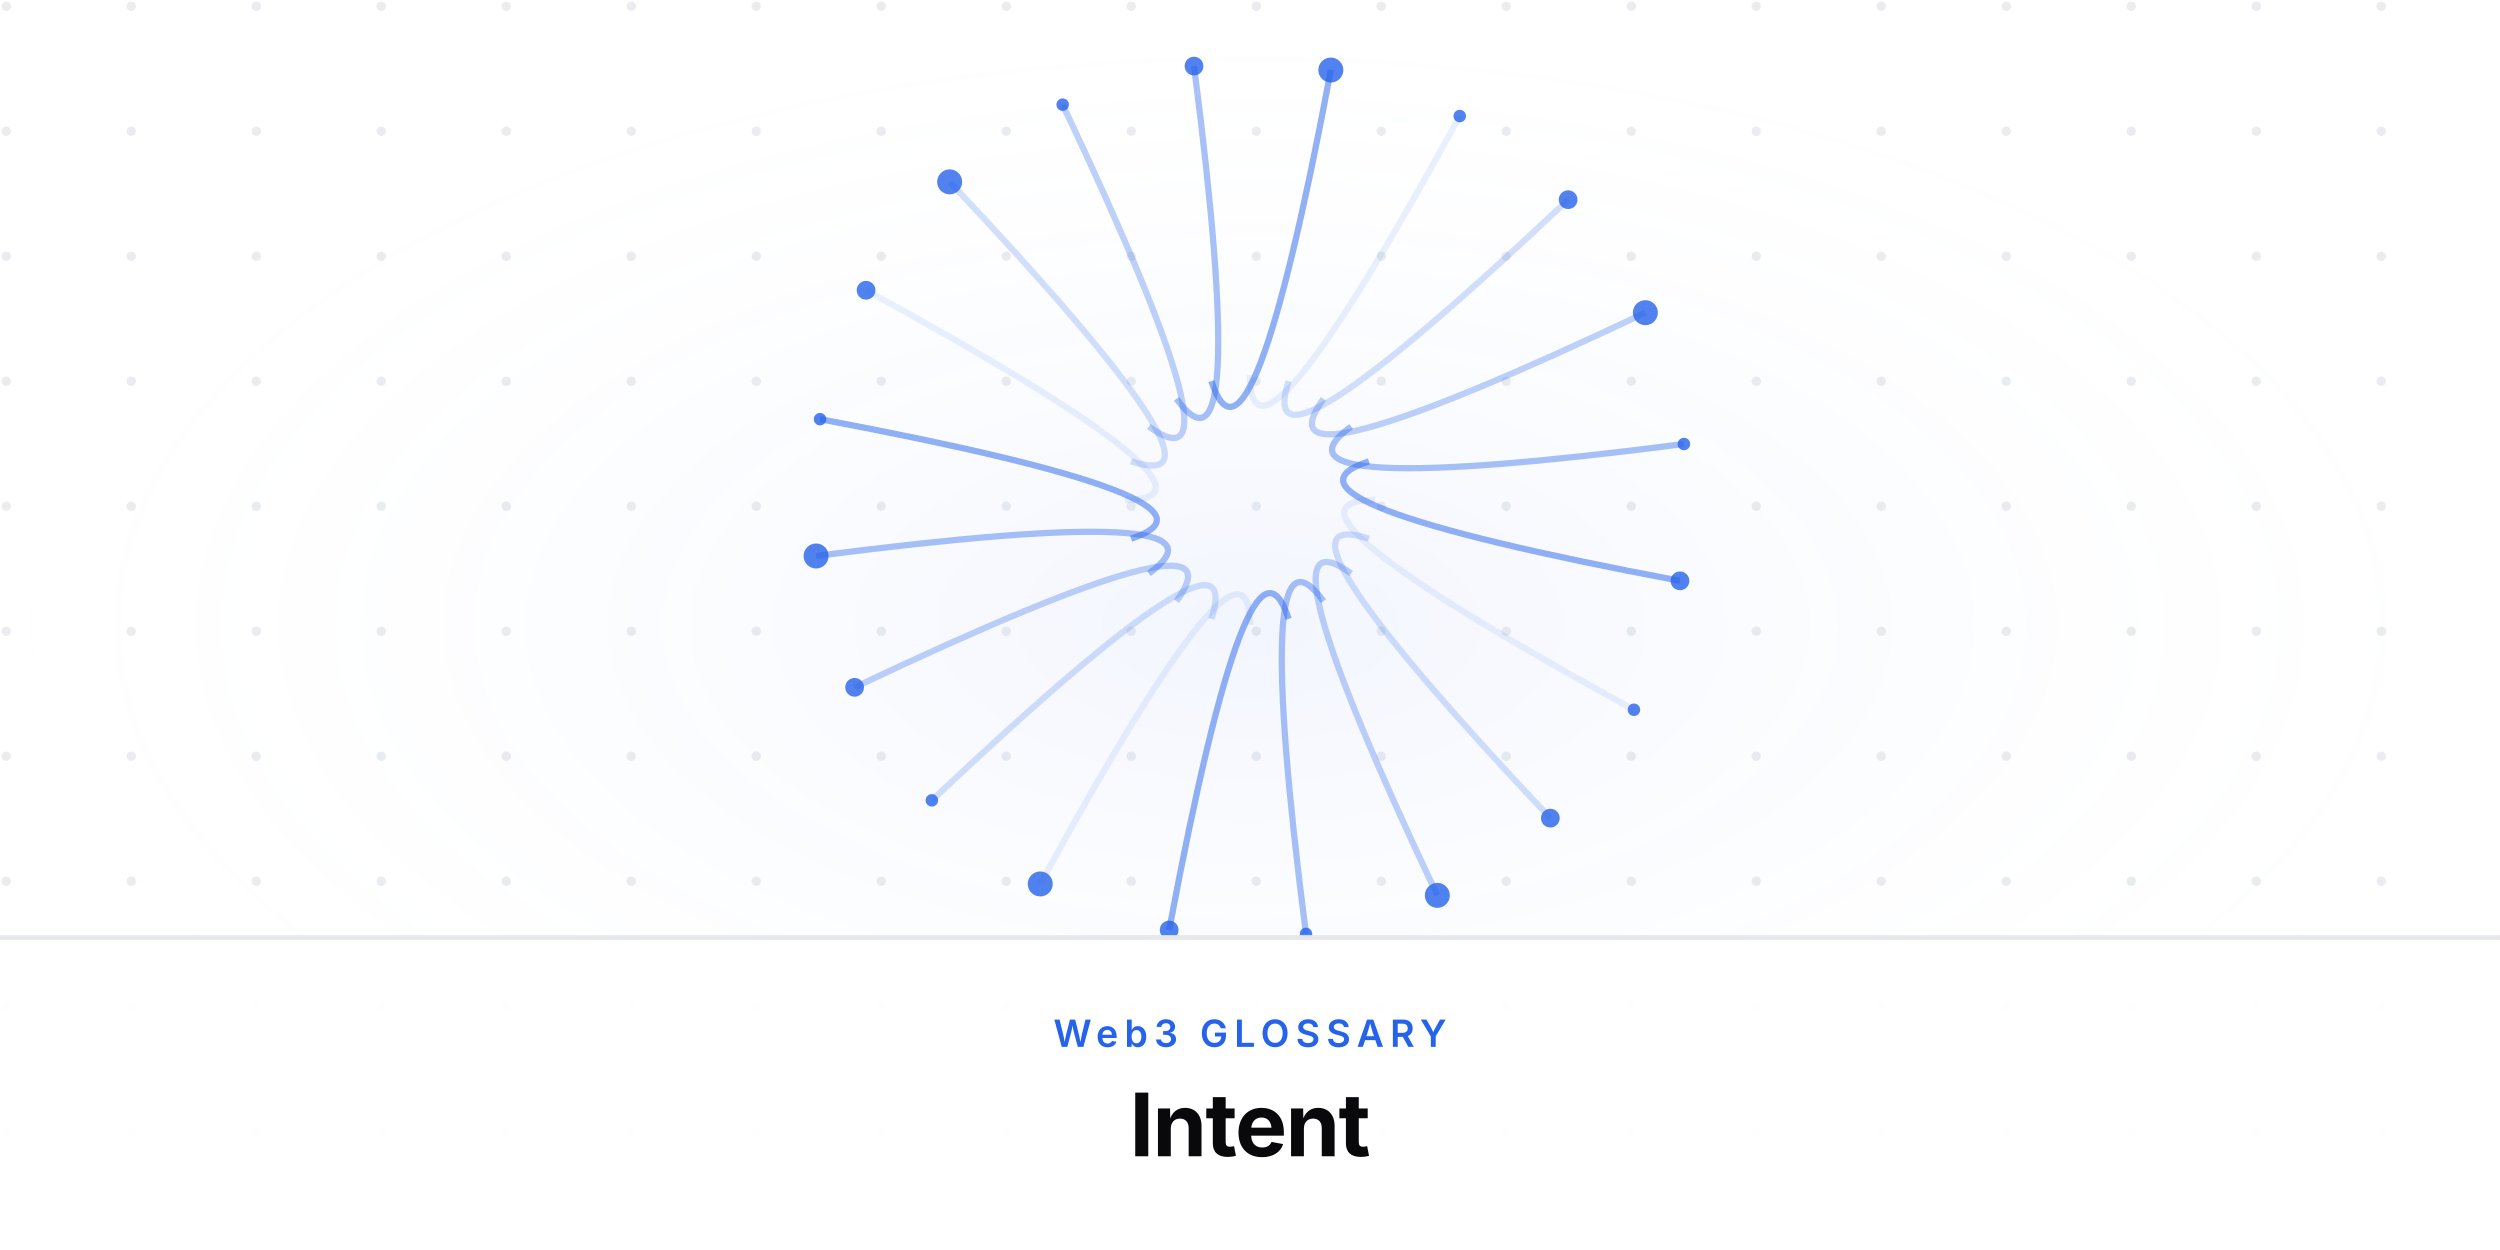
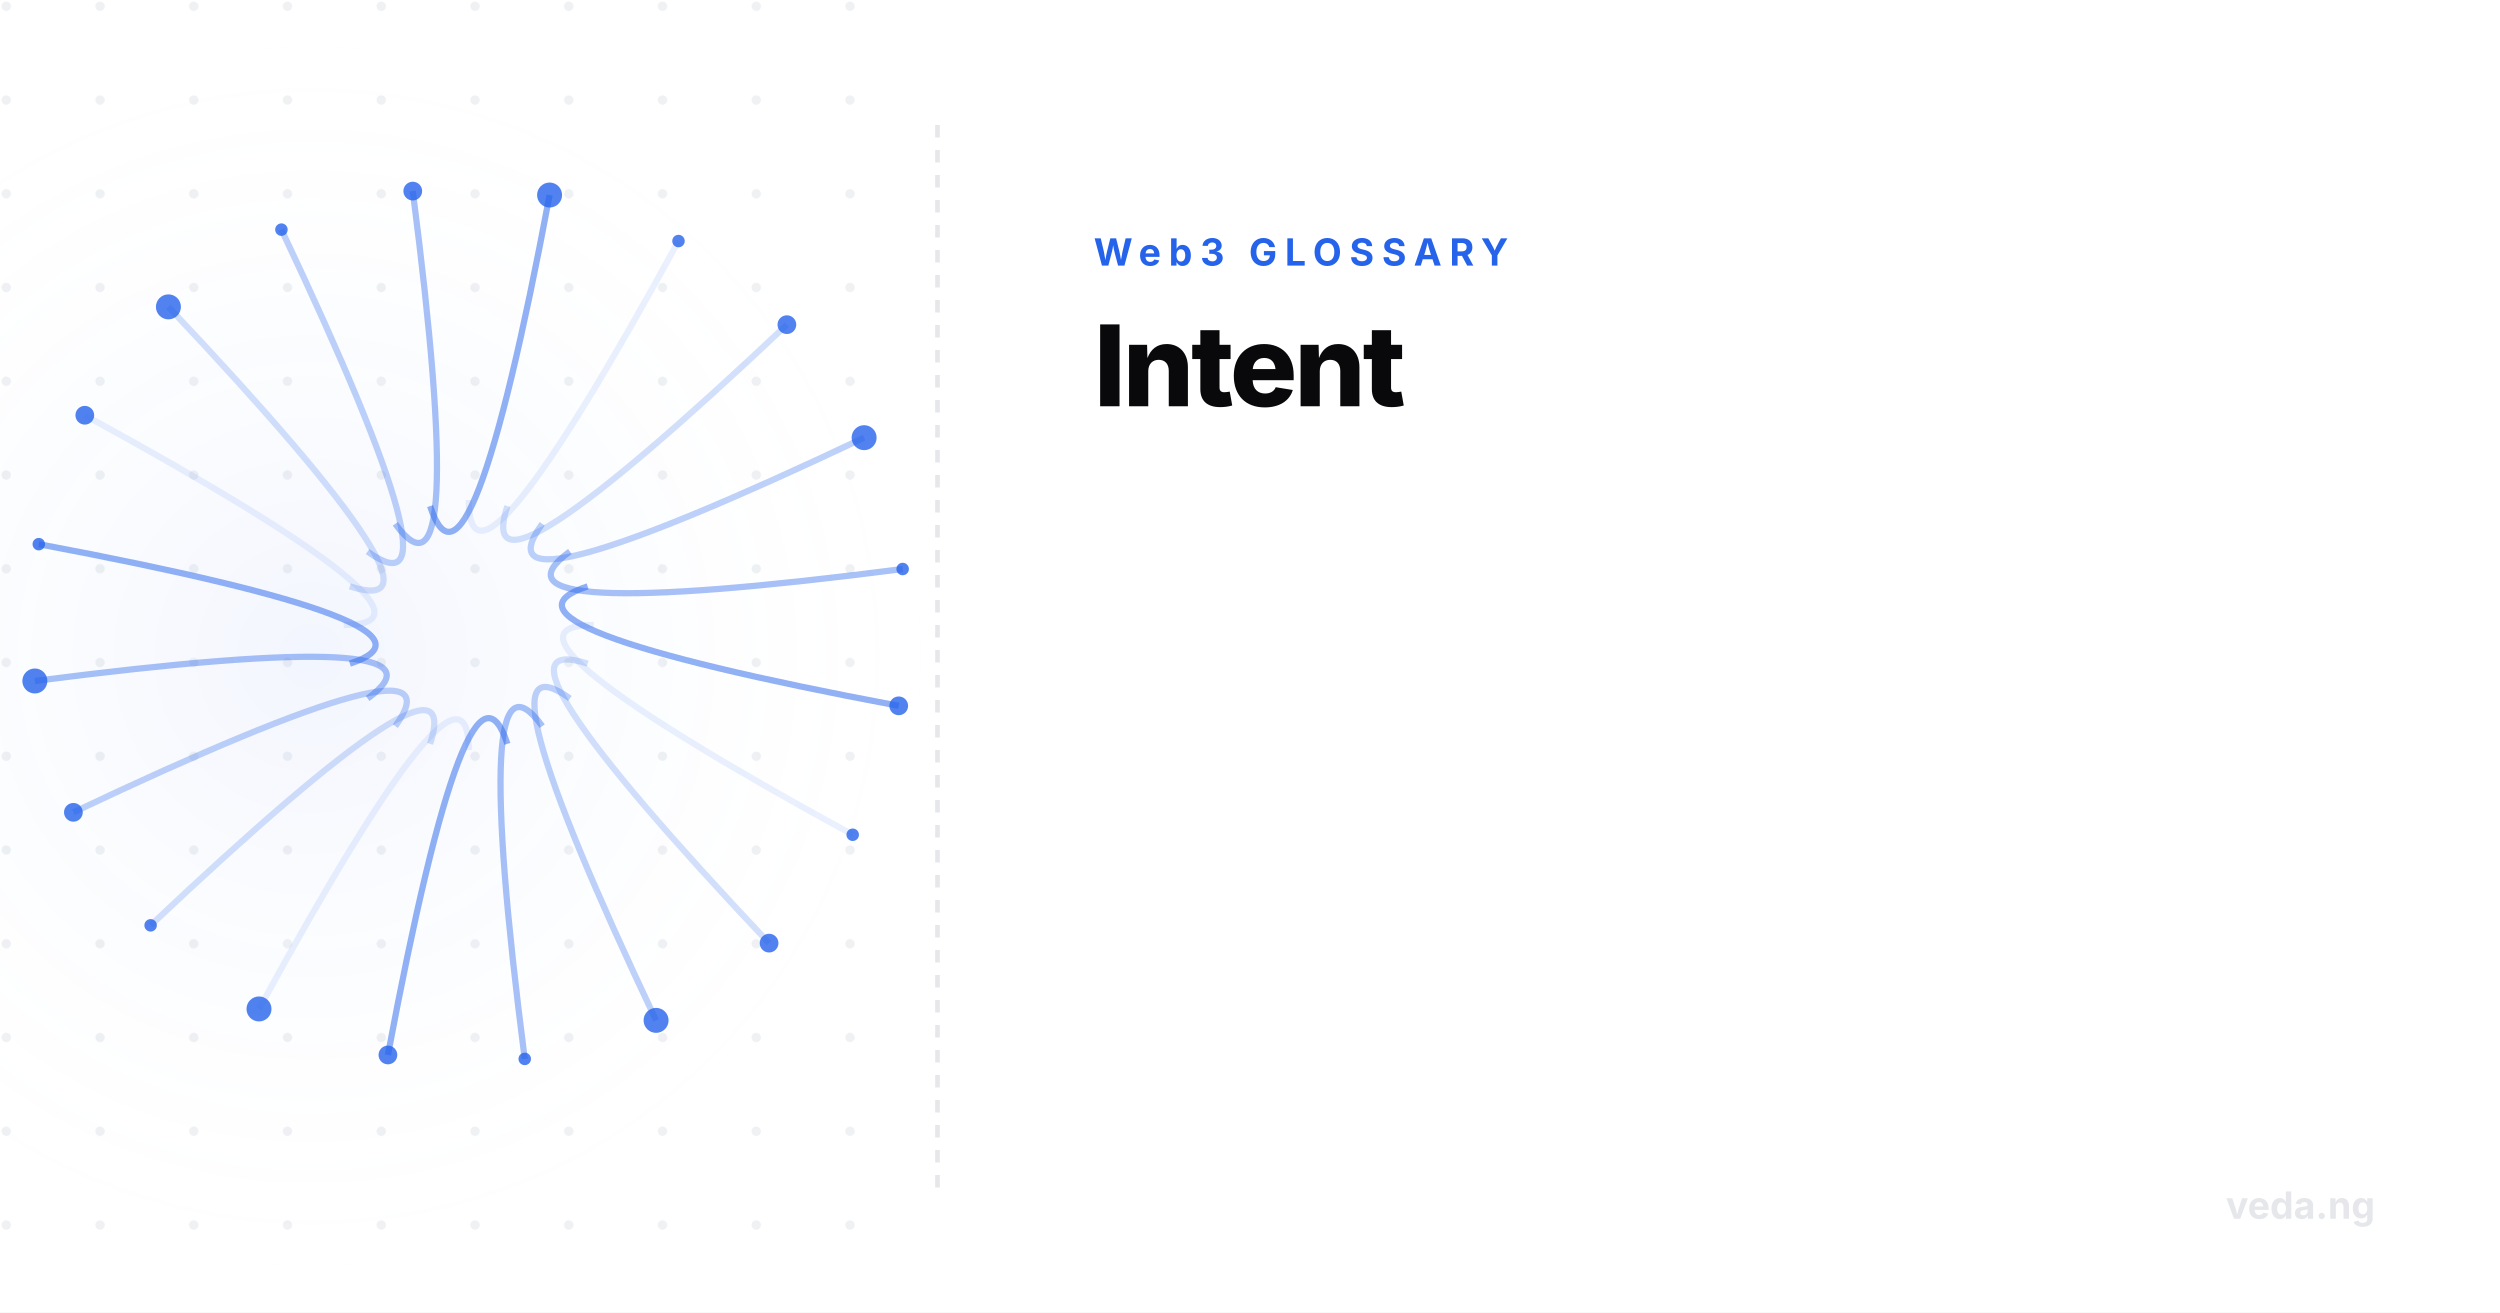
- <svg xmlns="http://www.w3.org/2000/svg" viewBox="0 0 800 400" width="800" height="400">
+ <svg xmlns="http://www.w3.org/2000/svg" viewBox="0 0 800 420" width="800" height="420">
  <defs>
    <radialGradient id="glow" cx="50%" cy="50%" r="50%">
      <stop offset="0%" stop-color="rgba(37,99,235,0.06)" />
      <stop offset="100%" stop-color="#ffffff" stop-opacity="0" />
    </radialGradient>
-     <pattern id="grid" width="40" height="40" patternUnits="userSpaceOnUse">
-       <circle cx="2" cy="2" r="1.5" fill="#e5e7eb" opacity="0.8" />
+     <pattern id="grid" width="30" height="30" patternUnits="userSpaceOnUse">
+       <circle cx="2" cy="2" r="1.5" fill="#e5e7eb" opacity="0.6" />
    </pattern>
  </defs>
-   <rect width="800" height="400" fill="#ffffff" />
-   <rect width="800" height="400" fill="url(#grid)" />
-   <rect x="0" y="0" width="800" height="400" fill="url(#glow)" />
-   <g transform="translate(0, -20)">
+   <rect width="800" height="420" fill="#ffffff" />
+   <rect x="0" y="0" width="300" height="420" fill="url(#grid)" />
+   <rect x="-100" y="10" width="400" height="400" fill="url(#glow)" />
+   <line x1="300" y1="40" x2="300" y2="380" stroke="#e5e7eb" stroke-width="1.5" stroke-dasharray="4 4" />
+   <g transform="translate(-250, 20)">
    <path d="M 440 180 Q 400 180 522.862 247.12" fill="none" stroke="#2563eb" stroke-width="2" opacity="0.1" />
    <circle cx="522.862" cy="247.12" r="2" fill="#2563eb" opacity="0.8" />
    <path d="M 438.042 192.361 Q 400 180 496.107 281.801" fill="none" stroke="#2563eb" stroke-width="2" opacity="0.2" />
    <circle cx="496.107" cy="281.801" r="3" fill="#2563eb" opacity="0.8" />
    <path d="M 432.361 203.511 Q 400 180 459.945 306.517" fill="none" stroke="#2563eb" stroke-width="2" opacity="0.3" />
    <circle cx="459.945" cy="306.517" r="4" fill="#2563eb" opacity="0.8" />
    <path d="M 423.511 212.361 Q 400 180 417.915 318.849" fill="none" stroke="#2563eb" stroke-width="2" opacity="0.4" />
    <circle cx="417.915" cy="318.849" r="2" fill="#2563eb" opacity="0.8" />
    <path d="M 412.361 218.042 Q 400 180 374.132 317.589" fill="none" stroke="#2563eb" stroke-width="2" opacity="0.5" />
    <circle cx="374.132" cy="317.589" r="3" fill="#2563eb" opacity="0.8" />
    <path d="M 400 220 Q 400 180 332.88 302.862" fill="none" stroke="#2563eb" stroke-width="2" opacity="0.1" />
    <circle cx="332.88" cy="302.862" r="4" fill="#2563eb" opacity="0.8" />
    <path d="M 387.639 218.042 Q 400 180 298.199 276.107" fill="none" stroke="#2563eb" stroke-width="2" opacity="0.2" />
    <circle cx="298.199" cy="276.107" r="2" fill="#2563eb" opacity="0.8" />
    <path d="M 376.489 212.361 Q 400 180 273.483 239.945" fill="none" stroke="#2563eb" stroke-width="2" opacity="0.3" />
    <circle cx="273.483" cy="239.945" r="3" fill="#2563eb" opacity="0.8" />
    <path d="M 367.639 203.511 Q 400 180 261.151 197.915" fill="none" stroke="#2563eb" stroke-width="2" opacity="0.4" />
    <circle cx="261.151" cy="197.915" r="4" fill="#2563eb" opacity="0.8" />
    <path d="M 361.958 192.361 Q 400 180 262.411 154.132" fill="none" stroke="#2563eb" stroke-width="2" opacity="0.5" />
    <circle cx="262.411" cy="154.132" r="2" fill="#2563eb" opacity="0.8" />
    <path d="M 360 180 Q 400 180 277.138 112.88" fill="none" stroke="#2563eb" stroke-width="2" opacity="0.1" />
    <circle cx="277.138" cy="112.88" r="3" fill="#2563eb" opacity="0.8" />
    <path d="M 361.958 167.639 Q 400 180 303.893 78.199" fill="none" stroke="#2563eb" stroke-width="2" opacity="0.2" />
    <circle cx="303.893" cy="78.199" r="4" fill="#2563eb" opacity="0.8" />
    <path d="M 367.639 156.489 Q 400 180 340.055 53.483" fill="none" stroke="#2563eb" stroke-width="2" opacity="0.3" />
    <circle cx="340.055" cy="53.483" r="2" fill="#2563eb" opacity="0.8" />
    <path d="M 376.489 147.639 Q 400 180 382.085 41.151" fill="none" stroke="#2563eb" stroke-width="2" opacity="0.4" />
    <circle cx="382.085" cy="41.151" r="3" fill="#2563eb" opacity="0.8" />
    <path d="M 387.639 141.958 Q 400 180 425.868 42.411" fill="none" stroke="#2563eb" stroke-width="2" opacity="0.5" />
    <circle cx="425.868" cy="42.411" r="4" fill="#2563eb" opacity="0.8" />
    <path d="M 400 140 Q 400 180 467.12 57.138" fill="none" stroke="#2563eb" stroke-width="2" opacity="0.1" />
    <circle cx="467.12" cy="57.138" r="2" fill="#2563eb" opacity="0.8" />
    <path d="M 412.361 141.958 Q 400 180 501.801 83.893" fill="none" stroke="#2563eb" stroke-width="2" opacity="0.2" />
    <circle cx="501.801" cy="83.893" r="3" fill="#2563eb" opacity="0.8" />
    <path d="M 423.511 147.639 Q 400 180 526.517 120.055" fill="none" stroke="#2563eb" stroke-width="2" opacity="0.3" />
    <circle cx="526.517" cy="120.055" r="4" fill="#2563eb" opacity="0.8" />
    <path d="M 432.361 156.489 Q 400 180 538.849 162.085" fill="none" stroke="#2563eb" stroke-width="2" opacity="0.4" />
    <circle cx="538.849" cy="162.085" r="2" fill="#2563eb" opacity="0.8" />
    <path d="M 438.042 167.639 Q 400 180 537.589 205.868" fill="none" stroke="#2563eb" stroke-width="2" opacity="0.5" />
    <circle cx="537.589" cy="205.868" r="3" fill="#2563eb" opacity="0.8" />
  </g>
-   <rect x="0" y="300" width="800" height="100" fill="#ffffff" opacity="0.95" />
-   <line x1="0" y1="300" x2="800" y2="300" stroke="#e5e7eb" stroke-opacity="1" stroke-width="1.5" />
-   <text x="400" y="335" font-family="'Inter',sans-serif" font-weight="600" font-size="12" fill="#2563eb" text-anchor="middle" letter-spacing="2" text-transform="uppercase">Web3 GLOSSARY</text>
-   <text x="400" y="370" font-family="'Inter',sans-serif" font-weight="700" font-size="28" fill="#09090b" text-anchor="middle" letter-spacing="-0.5">Intent</text>
+   <text x="350" y="85" font-family="'Inter',sans-serif" font-weight="700" font-size="12" fill="#2563eb" text-anchor="start" letter-spacing="2.5" text-transform="uppercase">Web3 GLOSSARY</text>
+   <text x="350" y="130" font-family="'Inter',sans-serif" font-weight="800" font-size="36" fill="#09090b" text-anchor="start" letter-spacing="-1">Intent</text>
+   <text x="760" y="390" font-family="'Inter',sans-serif" font-weight="700" font-size="12" fill="#e5e7eb" text-anchor="end">veda.ng</text>
</svg>
